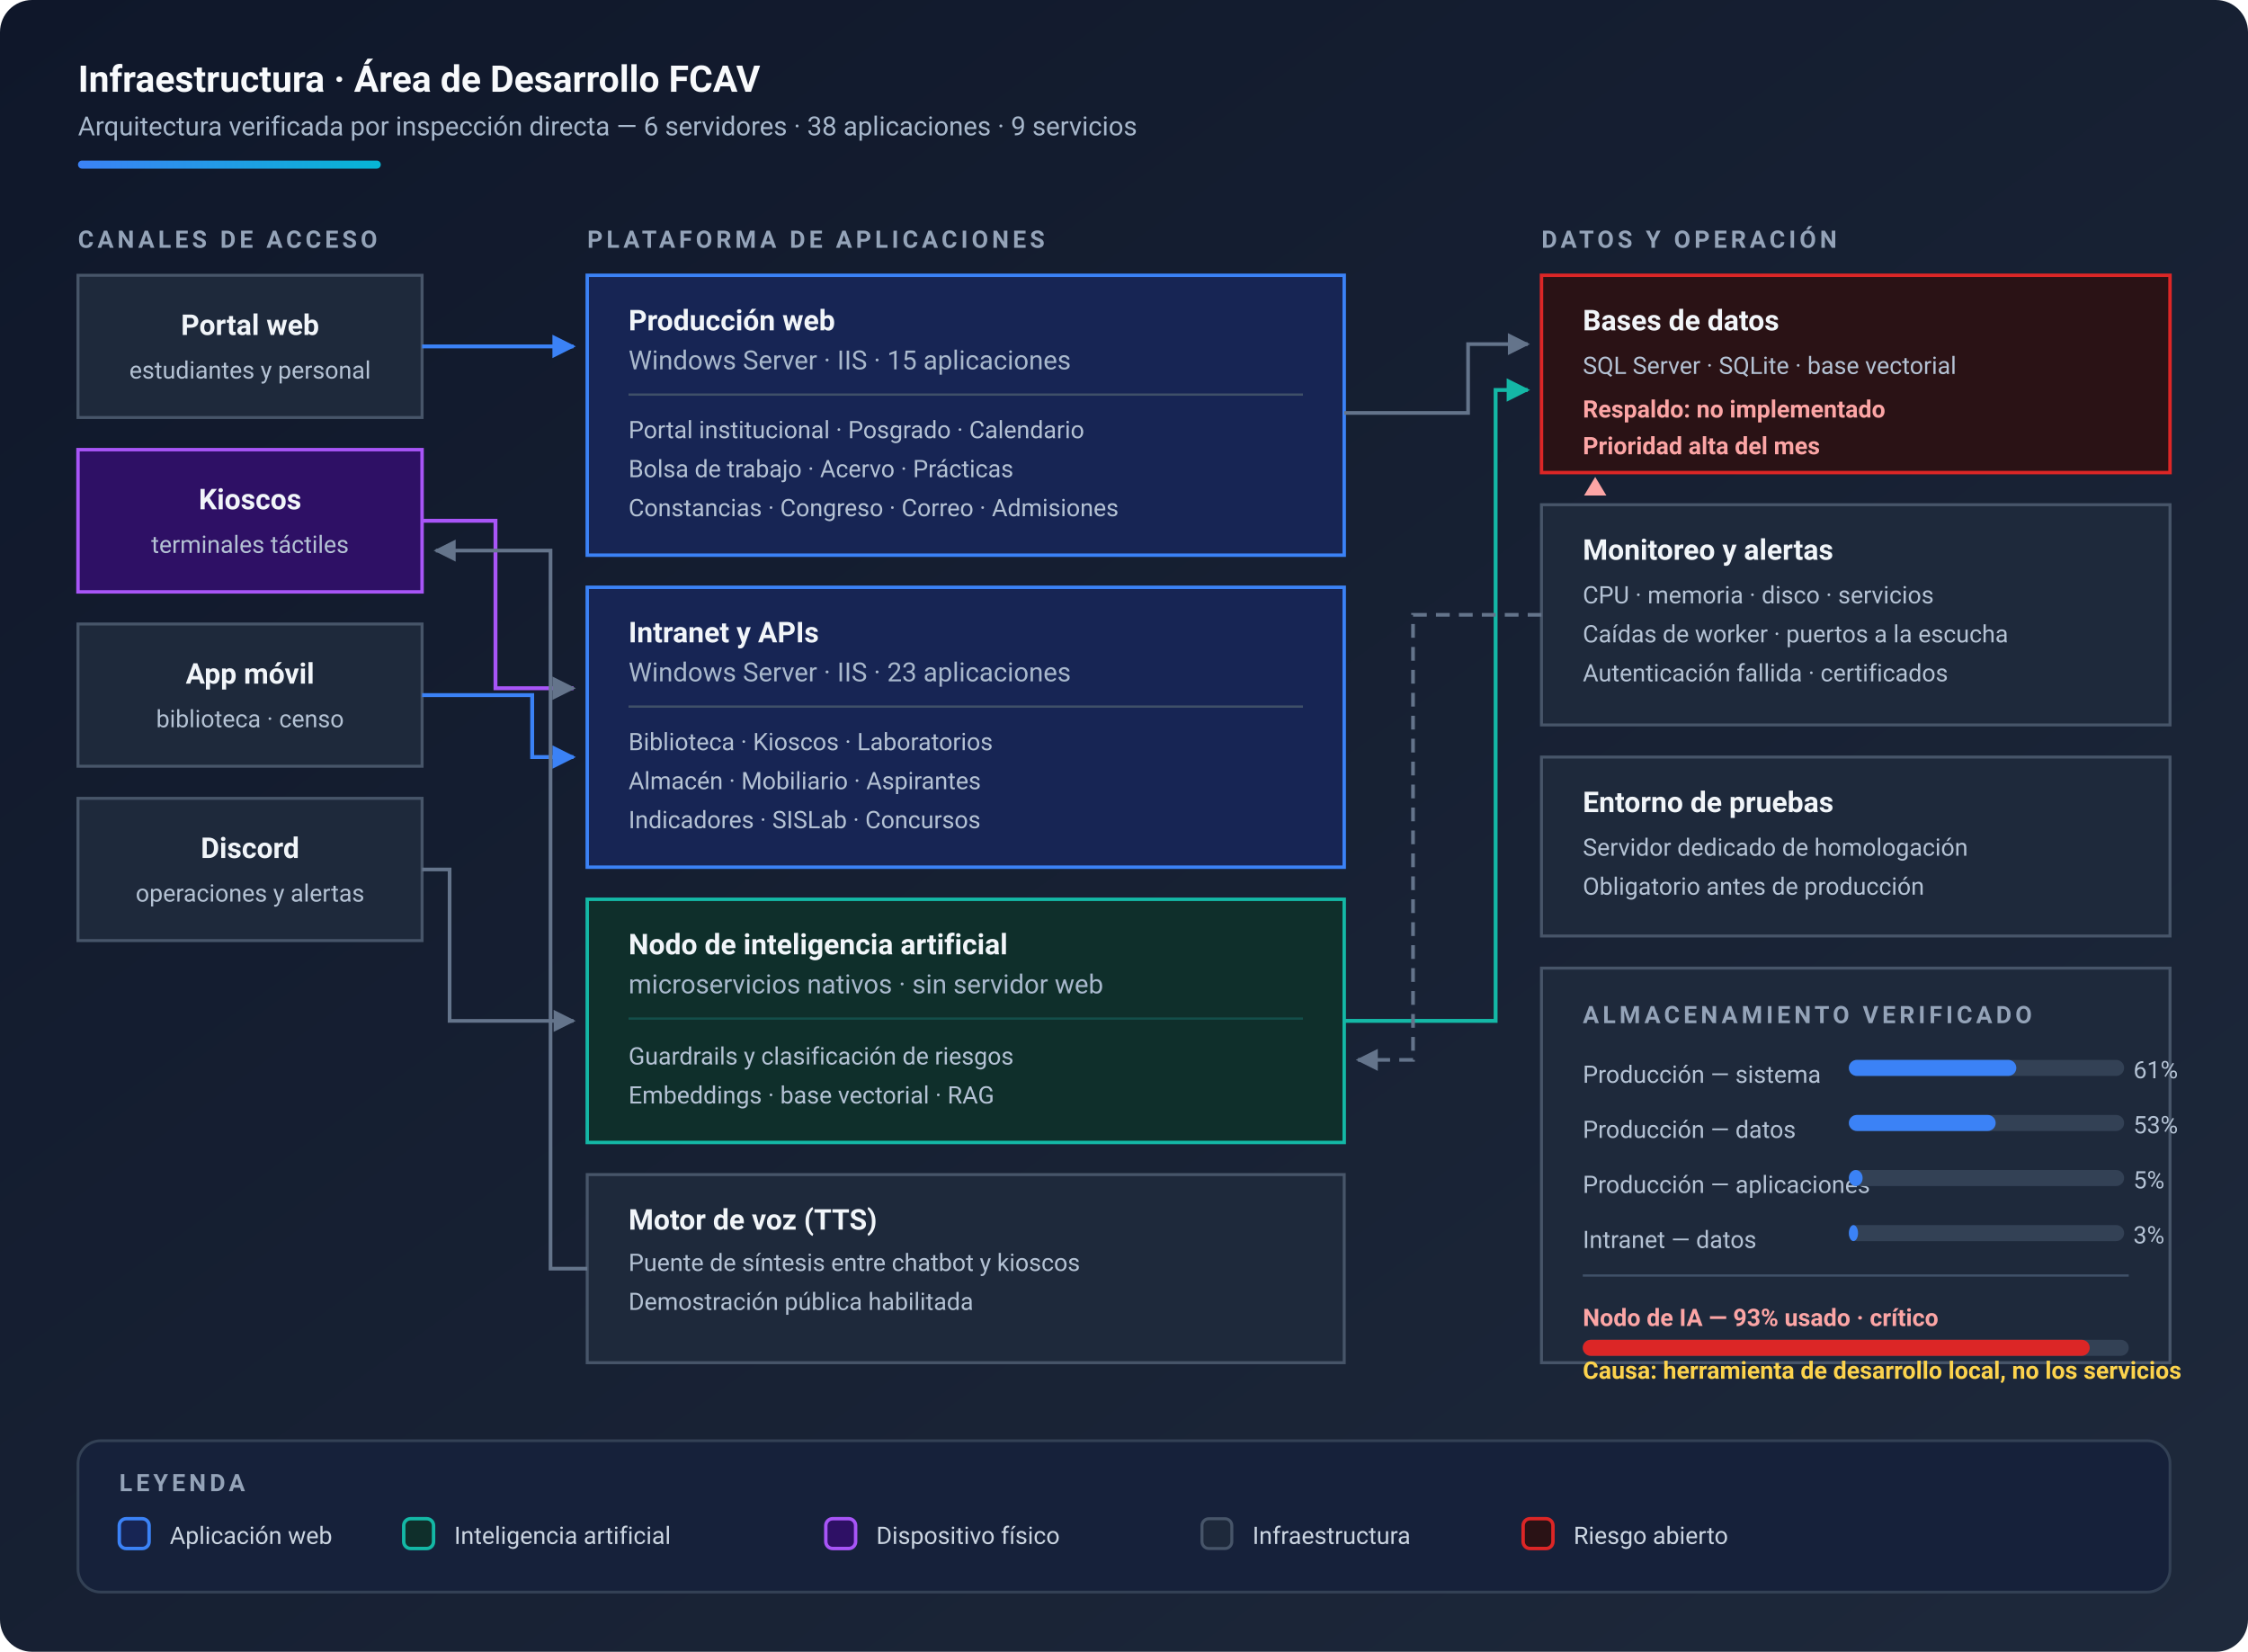
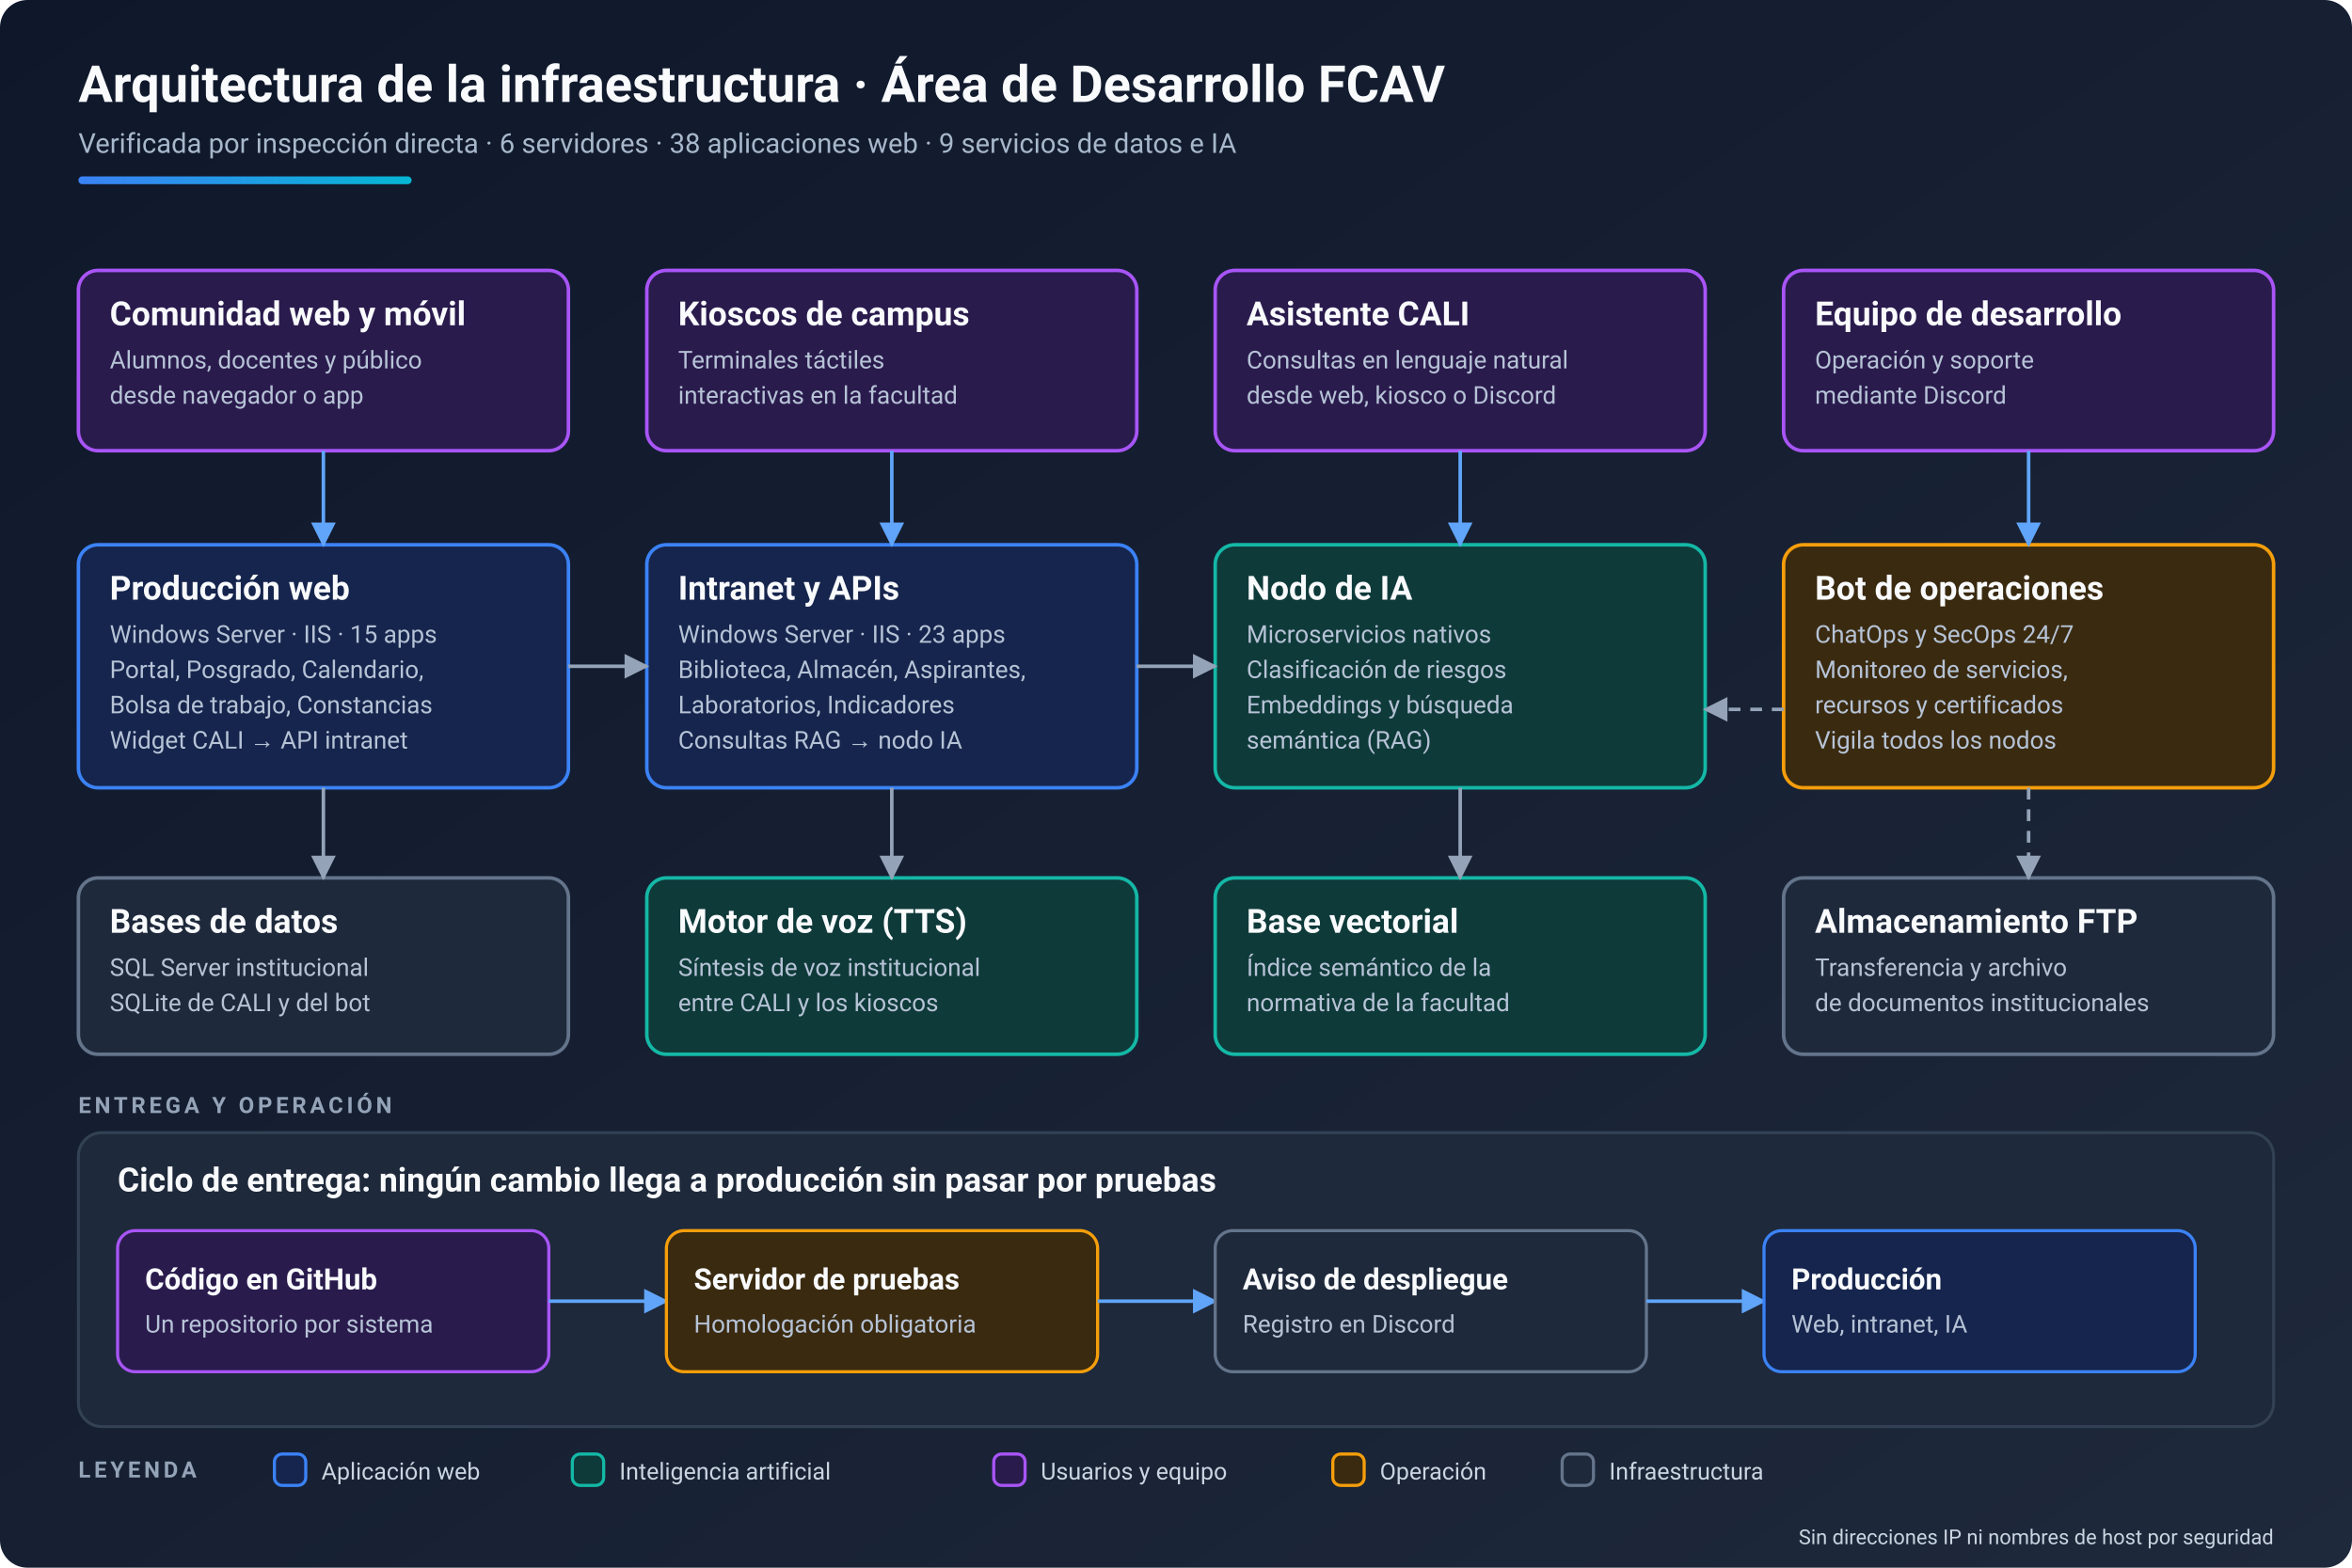
- <svg xmlns="http://www.w3.org/2000/svg" viewBox="0 0 980 720" width="980" height="720" role="img" aria-label="Diagrama de la infraestructura del area de desarrollo de FCAV">
+ <svg xmlns="http://www.w3.org/2000/svg" viewBox="0 0 1200 800" width="1200" height="800" role="img" aria-label="Arquitectura de la infraestructura del area de desarrollo de la FCAV">
  <defs>
-     <linearGradient id="fondo" x1="0" y1="0" x2="1" y2="1">
+     <linearGradient id="bg" x1="0" y1="0" x2="1" y2="1">
      <stop offset="0%" stop-color="#0f172a" />
      <stop offset="100%" stop-color="#1e293b" />
    </linearGradient>
-     <linearGradient id="acento" x1="0" y1="0" x2="1" y2="0">
+     <linearGradient id="ac" x1="0" y1="0" x2="1" y2="0">
      <stop offset="0%" stop-color="#3b82f6" />
      <stop offset="100%" stop-color="#06b6d4" />
    </linearGradient>
-     <marker id="f" viewBox="0 0 10 10" refX="9" refY="5" markerWidth="6" markerHeight="6" orient="auto-start-reverse">
-       <path d="M 0 0 L 10 5 L 0 10 z" fill="#64748b" />
+     <marker id="ar" viewBox="0 0 10 10" refX="9" refY="5" markerWidth="7" markerHeight="7" orient="auto">
+       <path d="M0 0L10 5L0 10z" fill="#94a3b8" />
    </marker>
-     <marker id="fA" viewBox="0 0 10 10" refX="9" refY="5" markerWidth="6" markerHeight="6" orient="auto-start-reverse">
-       <path d="M 0 0 L 10 5 L 0 10 z" fill="#3b82f6" />
-     </marker>
-     <marker id="fAi" viewBox="0 0 10 10" refX="9" refY="5" markerWidth="6" markerHeight="6" orient="auto-start-reverse">
-       <path d="M 0 0 L 10 5 L 0 10 z" fill="#14b8a6" />
+     <marker id="arb" viewBox="0 0 10 10" refX="9" refY="5" markerWidth="7" markerHeight="7" orient="auto">
+       <path d="M0 0L10 5L0 10z" fill="#60a5fa" />
    </marker>
    <style>
-       .lbl { font-family: 'Segoe UI', -apple-system, BlinkMacSystemFont, Roboto, sans-serif; }
-       .tit   { font-size: 16px; font-weight: 700; fill: #f8fafc; }
-       .sub   { font-size: 11.5px; fill: #a8b8cc; }
-       .grp   { font-size: 10.5px; font-weight: 700; fill: #94a3b8; letter-spacing: 1.6px; }
-       .nodo  { font-size: 12.5px; font-weight: 600; fill: #f1f5f9; }
-       .det   { font-size: 10.5px; fill: #b4c2d4; }
-       .crit  { font-size: 10.5px; fill: #fca5a5; font-weight: 600; }
-       .alerta{ font-size: 10.5px; fill: #fcd34d; font-weight: 600; }
-       .leg   { font-size: 10.5px; fill: #cbd5e1; }
-       .bInfra{ fill: #1e293b; stroke: #475569; stroke-width: 1.3; }
-       .bWeb  { fill: #172554; stroke: #3b82f6; stroke-width: 1.5; }
-       .bAi   { fill: #0f2f2b; stroke: #14b8a6; stroke-width: 1.5; }
-       .bDev  { fill: #2e1065; stroke: #a855f7; stroke-width: 1.5; }
-       .bAlerta{fill:#2a1215; stroke:#dc2626; stroke-width:1.5; }
-       .ln    { stroke: #64748b; stroke-width: 1.6; fill: none; }
-       .lnA   { stroke: #3b82f6; stroke-width: 1.7; fill: none; }
-       .lnAi  { stroke: #14b8a6; stroke-width: 1.7; fill: none; }
-       .lnDev { stroke: #a855f7; stroke-width: 1.7; fill: none; }
-       .div   { stroke: #3f5068; stroke-width: 1; }
-     </style>
+ text{font-family:'Segoe UI',-apple-system,BlinkMacSystemFont,Roboto,Arial,sans-serif}
+ .t{font-size:17px;font-weight:700;fill:#f8fafc}
+ .s{font-size:12.5px;fill:#b6c3d6}
+ .g{font-size:11.5px;font-weight:700;fill:#94a3b8;letter-spacing:1.8px}
+ .h{font-size:26px;font-weight:700;fill:#f8fafc}
+ .hs{font-size:14px;fill:#a8b8cc}
+ .l{font-size:11px;fill:#cbd5e1}
+ </style>
  </defs>
-   <rect width="980" height="720" fill="url(#fondo)" rx="14" />
-   <text x="34" y="40" class="lbl tit">Infraestructura · Área de Desarrollo FCAV</text>
-   <text x="34" y="59" class="lbl sub">Arquitectura verificada por inspección directa — 6 servidores · 38 aplicaciones · 9 servicios</text>
-   <rect x="34" y="70" width="132" height="3.5" rx="1.75" fill="url(#acento)" />
-   <text x="34" y="108" class="lbl grp">CANALES DE ACCESO</text>
-   <rect x="34" y="120" width="150" height="62" class="bInfra" />
-   <text x="109" y="146" class="lbl nodo" text-anchor="middle">Portal web</text>
-   <text x="109" y="165" class="lbl det" text-anchor="middle">estudiantes y personal</text>
-   <rect x="34" y="196" width="150" height="62" class="bDev" />
-   <text x="109" y="222" class="lbl nodo" text-anchor="middle">Kioscos</text>
-   <text x="109" y="241" class="lbl det" text-anchor="middle">terminales táctiles</text>
-   <rect x="34" y="272" width="150" height="62" class="bInfra" />
-   <text x="109" y="298" class="lbl nodo" text-anchor="middle">App móvil</text>
-   <text x="109" y="317" class="lbl det" text-anchor="middle">biblioteca · censo</text>
-   <rect x="34" y="348" width="150" height="62" class="bInfra" />
-   <text x="109" y="374" class="lbl nodo" text-anchor="middle">Discord</text>
-   <text x="109" y="393" class="lbl det" text-anchor="middle">operaciones y alertas</text>
-   <text x="256" y="108" class="lbl grp">PLATAFORMA DE APLICACIONES</text>
-   <rect x="256" y="120" width="330" height="122" class="bWeb" />
-   <text x="274" y="144" class="lbl nodo">Producción web</text>
-   <text x="274" y="161" class="lbl sub">Windows Server · IIS · 15 aplicaciones</text>
-   <line x1="274" y1="172" x2="568" y2="172" class="div" />
-   <text x="274" y="191" class="lbl det">Portal institucional · Posgrado · Calendario</text>
-   <text x="274" y="208" class="lbl det">Bolsa de trabajo · Acervo · Prácticas</text>
-   <text x="274" y="225" class="lbl det">Constancias · Congreso · Correo · Admisiones</text>
-   <rect x="256" y="256" width="330" height="122" class="bWeb" />
-   <text x="274" y="280" class="lbl nodo">Intranet y APIs</text>
-   <text x="274" y="297" class="lbl sub">Windows Server · IIS · 23 aplicaciones</text>
-   <line x1="274" y1="308" x2="568" y2="308" class="div" />
-   <text x="274" y="327" class="lbl det">Biblioteca · Kioscos · Laboratorios</text>
-   <text x="274" y="344" class="lbl det">Almacén · Mobiliario · Aspirantes</text>
-   <text x="274" y="361" class="lbl det">Indicadores · SISLab · Concursos</text>
-   <rect x="256" y="392" width="330" height="106" class="bAi" />
-   <text x="274" y="416" class="lbl nodo">Nodo de inteligencia artificial</text>
-   <text x="274" y="433" class="lbl sub">microservicios nativos · sin servidor web</text>
-   <line x1="274" y1="444" x2="568" y2="444" stroke="#134e4a" stroke-width="1" />
-   <text x="274" y="464" class="lbl det">Guardrails y clasificación de riesgos</text>
-   <text x="274" y="481" class="lbl det">Embeddings · base vectorial · RAG</text>
-   <rect x="256" y="512" width="330" height="82" class="bInfra" />
-   <text x="274" y="536" class="lbl nodo">Motor de voz (TTS)</text>
-   <text x="274" y="554" class="lbl det">Puente de síntesis entre chatbot y kioscos</text>
-   <text x="274" y="571" class="lbl det">Demostración pública habilitada</text>
-   <text x="672" y="108" class="lbl grp">DATOS Y OPERACIÓN</text>
-   <rect x="672" y="120" width="274" height="86" class="bAlerta" />
-   <text x="690" y="144" class="lbl nodo">Bases de datos</text>
-   <text x="690" y="163" class="lbl det">SQL Server · SQLite · base vectorial</text>
-   <text x="690" y="182" class="lbl crit">Respaldo: no implementado</text>
-   <text x="690" y="198" class="lbl crit">Prioridad alta del mes</text>
-   <rect x="672" y="220" width="274" height="96" class="bInfra" />
-   <text x="690" y="244" class="lbl nodo">Monitoreo y alertas</text>
-   <text x="690" y="263" class="lbl det">CPU · memoria · disco · servicios</text>
-   <text x="690" y="280" class="lbl det">Caídas de worker · puertos a la escucha</text>
-   <text x="690" y="297" class="lbl det">Autenticación fallida · certificados</text>
-   <rect x="672" y="330" width="274" height="78" class="bInfra" />
-   <text x="690" y="354" class="lbl nodo">Entorno de pruebas</text>
-   <text x="690" y="373" class="lbl det">Servidor dedicado de homologación</text>
-   <text x="690" y="390" class="lbl det">Obligatorio antes de producción</text>
-   <rect x="672" y="422" width="274" height="172" class="bInfra" />
-   <text x="690" y="446" class="lbl grp">ALMACENAMIENTO VERIFICADO</text>
-   <text x="690" y="472" class="lbl det">Producción — sistema</text>
-   <rect x="806" y="462" width="120" height="7" rx="3.5" fill="#334155" />
-   <rect x="806" y="462" width="73" height="7" rx="3.5" fill="#3b82f6" />
-   <text x="930" y="470" class="lbl det">61%</text>
-   <text x="690" y="496" class="lbl det">Producción — datos</text>
-   <rect x="806" y="486" width="120" height="7" rx="3.5" fill="#334155" />
-   <rect x="806" y="486" width="64" height="7" rx="3.5" fill="#3b82f6" />
-   <text x="930" y="494" class="lbl det">53%</text>
-   <text x="690" y="520" class="lbl det">Producción — aplicaciones</text>
-   <rect x="806" y="510" width="120" height="7" rx="3.5" fill="#334155" />
-   <rect x="806" y="510" width="6" height="7" rx="3.5" fill="#3b82f6" />
-   <text x="930" y="518" class="lbl det">5%</text>
-   <text x="690" y="544" class="lbl det">Intranet — datos</text>
-   <rect x="806" y="534" width="120" height="7" rx="3.5" fill="#334155" />
-   <rect x="806" y="534" width="4" height="7" rx="3.5" fill="#3b82f6" />
-   <text x="930" y="542" class="lbl det">3%</text>
-   <line x1="690" y1="556" x2="928" y2="556" class="div" />
-   <text x="690" y="578" class="lbl crit">Nodo de IA — 93% usado · crítico</text>
-   <rect x="690" y="584" width="238" height="7" rx="3.5" fill="#334155" />
-   <rect x="690" y="584" width="221" height="7" rx="3.5" fill="#dc2626" />
-   <text x="690" y="601" class="lbl alerta">Causa: herramienta de desarrollo local, no los servicios</text>
-   <rect x="34" y="628" width="912" height="66" rx="10" fill="#16213a" stroke="#334155" stroke-width="1.2" />
-   <text x="52" y="650" class="lbl grp">LEYENDA</text>
-   <rect x="52" y="662" width="13" height="13" rx="3" class="bWeb" />
-   <text x="74" y="673" class="lbl leg">Aplicación web</text>
-   <rect x="176" y="662" width="13" height="13" rx="3" class="bAi" />
-   <text x="198" y="673" class="lbl leg">Inteligencia artificial</text>
-   <rect x="360" y="662" width="13" height="13" rx="3" class="bDev" />
-   <text x="382" y="673" class="lbl leg">Dispositivo físico</text>
-   <rect x="524" y="662" width="13" height="13" rx="3" class="bInfra" />
-   <text x="546" y="673" class="lbl leg">Infraestructura</text>
-   <rect x="664" y="662" width="13" height="13" rx="3" class="bAlerta" />
-   <text x="686" y="673" class="lbl leg">Riesgo abierto</text>
-   <path d="M 184 151 L 250 151" class="lnA" marker-end="url(#fA)" />
-   <path d="M 184 227 L 216 227 L 216 300 L 250 300" class="lnDev" marker-end="url(#f)" />
-   <path d="M 184 303 L 232 303 L 232 330 L 250 330" class="lnA" marker-end="url(#fA)" />
-   <path d="M 184 379 L 196 379 L 196 445 L 250 445" class="ln" marker-end="url(#f)" />
-   <path d="M 586 180 L 640 180 L 640 150 L 666 150" class="ln" marker-end="url(#f)" />
-   <path d="M 586 445 L 652 445 L 652 170 L 666 170" class="lnAi" marker-end="url(#fAi)" />
-   <text x="690" y="216" class="lbl crit" font-size="10">▲</text>
-   <path d="M 256 553 L 240 553 L 240 240 L 190 240" class="ln" marker-end="url(#f)" />
-   <path d="M 672 268 L 616 268 L 616 462 L 592 462" class="ln" stroke-dasharray="6 4" marker-end="url(#f)" />
+   <rect width="1200" height="800" rx="14" fill="url(#bg)" />
+   <text x="40" y="52" class="h">Arquitectura de la infraestructura · Área de Desarrollo FCAV</text>
+   <text x="40" y="78" class="hs">Verificada por inspección directa · 6 servidores · 38 aplicaciones web · 9 servicios de datos e IA</text>
+   <rect x="40" y="90" width="170" height="4" rx="2" fill="url(#ac)" />
+   <text x="40" y="568" class="g">ENTREGA Y OPERACIÓN</text>
+   <rect x="40" y="138" width="250" height="92" rx="10" fill="#2a1b4d" stroke="#a855f7" stroke-width="1.8" />
+   <text x="56" y="166" class="t">Comunidad web y móvil</text>
+   <text x="56" y="188" class="s">Alumnos, docentes y público</text>
+   <text x="56" y="206" class="s">desde navegador o app</text>
+   <rect x="330" y="138" width="250" height="92" rx="10" fill="#2a1b4d" stroke="#a855f7" stroke-width="1.8" />
+   <text x="346" y="166" class="t">Kioscos de campus</text>
+   <text x="346" y="188" class="s">Terminales táctiles</text>
+   <text x="346" y="206" class="s">interactivas en la facultad</text>
+   <rect x="620" y="138" width="250" height="92" rx="10" fill="#2a1b4d" stroke="#a855f7" stroke-width="1.8" />
+   <text x="636" y="166" class="t">Asistente CALI</text>
+   <text x="636" y="188" class="s">Consultas en lenguaje natural</text>
+   <text x="636" y="206" class="s">desde web, kiosco o Discord</text>
+   <rect x="910" y="138" width="250" height="92" rx="10" fill="#2a1b4d" stroke="#a855f7" stroke-width="1.8" />
+   <text x="926" y="166" class="t">Equipo de desarrollo</text>
+   <text x="926" y="188" class="s">Operación y soporte</text>
+   <text x="926" y="206" class="s">mediante Discord</text>
+   <rect x="40" y="278" width="250" height="124" rx="10" fill="#16254d" stroke="#3b82f6" stroke-width="1.8" />
+   <text x="56" y="306" class="t">Producción web</text>
+   <text x="56" y="328" class="s">Windows Server · IIS · 15 apps</text>
+   <text x="56" y="346" class="s">Portal, Posgrado, Calendario,</text>
+   <text x="56" y="364" class="s">Bolsa de trabajo, Constancias</text>
+   <text x="56" y="382" class="s">Widget CALI → API intranet</text>
+   <rect x="330" y="278" width="250" height="124" rx="10" fill="#16254d" stroke="#3b82f6" stroke-width="1.8" />
+   <text x="346" y="306" class="t">Intranet y APIs</text>
+   <text x="346" y="328" class="s">Windows Server · IIS · 23 apps</text>
+   <text x="346" y="346" class="s">Biblioteca, Almacén, Aspirantes,</text>
+   <text x="346" y="364" class="s">Laboratorios, Indicadores</text>
+   <text x="346" y="382" class="s">Consultas RAG → nodo IA</text>
+   <rect x="620" y="278" width="250" height="124" rx="10" fill="#0f3a3a" stroke="#14b8a6" stroke-width="1.8" />
+   <text x="636" y="306" class="t">Nodo de IA</text>
+   <text x="636" y="328" class="s">Microservicios nativos</text>
+   <text x="636" y="346" class="s">Clasificación de riesgos</text>
+   <text x="636" y="364" class="s">Embeddings y búsqueda</text>
+   <text x="636" y="382" class="s">semántica (RAG)</text>
+   <rect x="910" y="278" width="250" height="124" rx="10" fill="#3a2a10" stroke="#f59e0b" stroke-width="1.8" />
+   <text x="926" y="306" class="t">Bot de operaciones</text>
+   <text x="926" y="328" class="s">ChatOps y SecOps 24/7</text>
+   <text x="926" y="346" class="s">Monitoreo de servicios,</text>
+   <text x="926" y="364" class="s">recursos y certificados</text>
+   <text x="926" y="382" class="s">Vigila todos los nodos</text>
+   <rect x="40" y="448" width="250" height="90" rx="10" fill="#1e293b" stroke="#64748b" stroke-width="1.8" />
+   <text x="56" y="476" class="t">Bases de datos</text>
+   <text x="56" y="498" class="s">SQL Server institucional</text>
+   <text x="56" y="516" class="s">SQLite de CALI y del bot</text>
+   <rect x="330" y="448" width="250" height="90" rx="10" fill="#0f3a3a" stroke="#14b8a6" stroke-width="1.8" />
+   <text x="346" y="476" class="t">Motor de voz (TTS)</text>
+   <text x="346" y="498" class="s">Síntesis de voz institucional</text>
+   <text x="346" y="516" class="s">entre CALI y los kioscos</text>
+   <rect x="620" y="448" width="250" height="90" rx="10" fill="#0f3a3a" stroke="#14b8a6" stroke-width="1.8" />
+   <text x="636" y="476" class="t">Base vectorial</text>
+   <text x="636" y="498" class="s">Índice semántico de la</text>
+   <text x="636" y="516" class="s">normativa de la facultad</text>
+   <rect x="910" y="448" width="250" height="90" rx="10" fill="#1e293b" stroke="#64748b" stroke-width="1.8" />
+   <text x="926" y="476" class="t">Almacenamiento FTP</text>
+   <text x="926" y="498" class="s">Transferencia y archivo</text>
+   <text x="926" y="516" class="s">de documentos institucionales</text>
+   <line x1="165" y1="230" x2="165" y2="278" stroke="#60a5fa" stroke-width="1.8" marker-end="url(#arb)" />
+   <line x1="455" y1="230" x2="455" y2="278" stroke="#60a5fa" stroke-width="1.8" marker-end="url(#arb)" />
+   <line x1="745" y1="230" x2="745" y2="278" stroke="#60a5fa" stroke-width="1.8" marker-end="url(#arb)" />
+   <line x1="1035" y1="230" x2="1035" y2="278" stroke="#60a5fa" stroke-width="1.8" marker-end="url(#arb)" />
+   <line x1="165" y1="402" x2="165" y2="448" stroke="#94a3b8" stroke-width="1.8" marker-end="url(#ar)" />
+   <line x1="455" y1="402" x2="455" y2="448" stroke="#94a3b8" stroke-width="1.8" marker-end="url(#ar)" />
+   <line x1="745" y1="402" x2="745" y2="448" stroke="#94a3b8" stroke-width="1.8" marker-end="url(#ar)" />
+   <line x1="1035" y1="402" x2="1035" y2="448" stroke="#94a3b8" stroke-width="1.8" stroke-dasharray="6 5" marker-end="url(#ar)" />
+   <line x1="290" y1="340" x2="330" y2="340" stroke="#94a3b8" stroke-width="1.8" marker-end="url(#ar)" />
+   <line x1="580" y1="340" x2="620" y2="340" stroke="#94a3b8" stroke-width="1.8" marker-end="url(#ar)" />
+   <line x1="910" y1="362" x2="870" y2="362" stroke="#94a3b8" stroke-width="1.8" stroke-dasharray="6 5" marker-end="url(#ar)" />
+   <rect x="40" y="578" width="1120" height="150" rx="12" fill="#1e293b" stroke="#334155" stroke-width="1.5" />
+   <text x="60" y="608" class="t">Ciclo de entrega: ningún cambio llega a producción sin pasar por pruebas</text>
+   <rect x="60" y="628" width="220" height="72" rx="9" fill="#2a1b4d" stroke="#a855f7" stroke-width="1.6" />
+   <text x="74" y="658" class="t" style="font-size:15px">Código en GitHub</text>
+   <text x="74" y="680" class="s">Un repositorio por sistema</text>
+   <line x1="280" y1="664" x2="340" y2="664" stroke="#60a5fa" stroke-width="1.8" marker-end="url(#arb)" />
+   <rect x="340" y="628" width="220" height="72" rx="9" fill="#3a2a10" stroke="#f59e0b" stroke-width="1.6" />
+   <text x="354" y="658" class="t" style="font-size:15px">Servidor de pruebas</text>
+   <text x="354" y="680" class="s">Homologación obligatoria</text>
+   <line x1="560" y1="664" x2="620" y2="664" stroke="#60a5fa" stroke-width="1.8" marker-end="url(#arb)" />
+   <rect x="620" y="628" width="220" height="72" rx="9" fill="#1e293b" stroke="#64748b" stroke-width="1.6" />
+   <text x="634" y="658" class="t" style="font-size:15px">Aviso de despliegue</text>
+   <text x="634" y="680" class="s">Registro en Discord</text>
+   <line x1="840" y1="664" x2="900" y2="664" stroke="#60a5fa" stroke-width="1.8" marker-end="url(#arb)" />
+   <rect x="900" y="628" width="220" height="72" rx="9" fill="#16254d" stroke="#3b82f6" stroke-width="1.6" />
+   <text x="914" y="658" class="t" style="font-size:15px">Producción</text>
+   <text x="914" y="680" class="s">Web, intranet, IA</text>
+   <text x="40" y="754" class="g">LEYENDA</text>
+   <rect x="140" y="742" width="16" height="16" rx="4" fill="#16254d" stroke="#3b82f6" stroke-width="1.6" />
+   <text x="164" y="755" class="l" style="font-size:12px">Aplicación web</text>
+   <rect x="292" y="742" width="16" height="16" rx="4" fill="#0f3a3a" stroke="#14b8a6" stroke-width="1.6" />
+   <text x="316" y="755" class="l" style="font-size:12px">Inteligencia artificial</text>
+   <rect x="507" y="742" width="16" height="16" rx="4" fill="#2a1b4d" stroke="#a855f7" stroke-width="1.6" />
+   <text x="531" y="755" class="l" style="font-size:12px">Usuarios y equipo</text>
+   <rect x="680" y="742" width="16" height="16" rx="4" fill="#3a2a10" stroke="#f59e0b" stroke-width="1.6" />
+   <text x="704" y="755" class="l" style="font-size:12px">Operación</text>
+   <rect x="797" y="742" width="16" height="16" rx="4" fill="#1e293b" stroke="#64748b" stroke-width="1.6" />
+   <text x="821" y="755" class="l" style="font-size:12px">Infraestructura</text>
+   <text x="1160" y="788" class="l" text-anchor="end" style="font-size:10.5px">Sin direcciones IP ni nombres de host por seguridad</text>
</svg>
